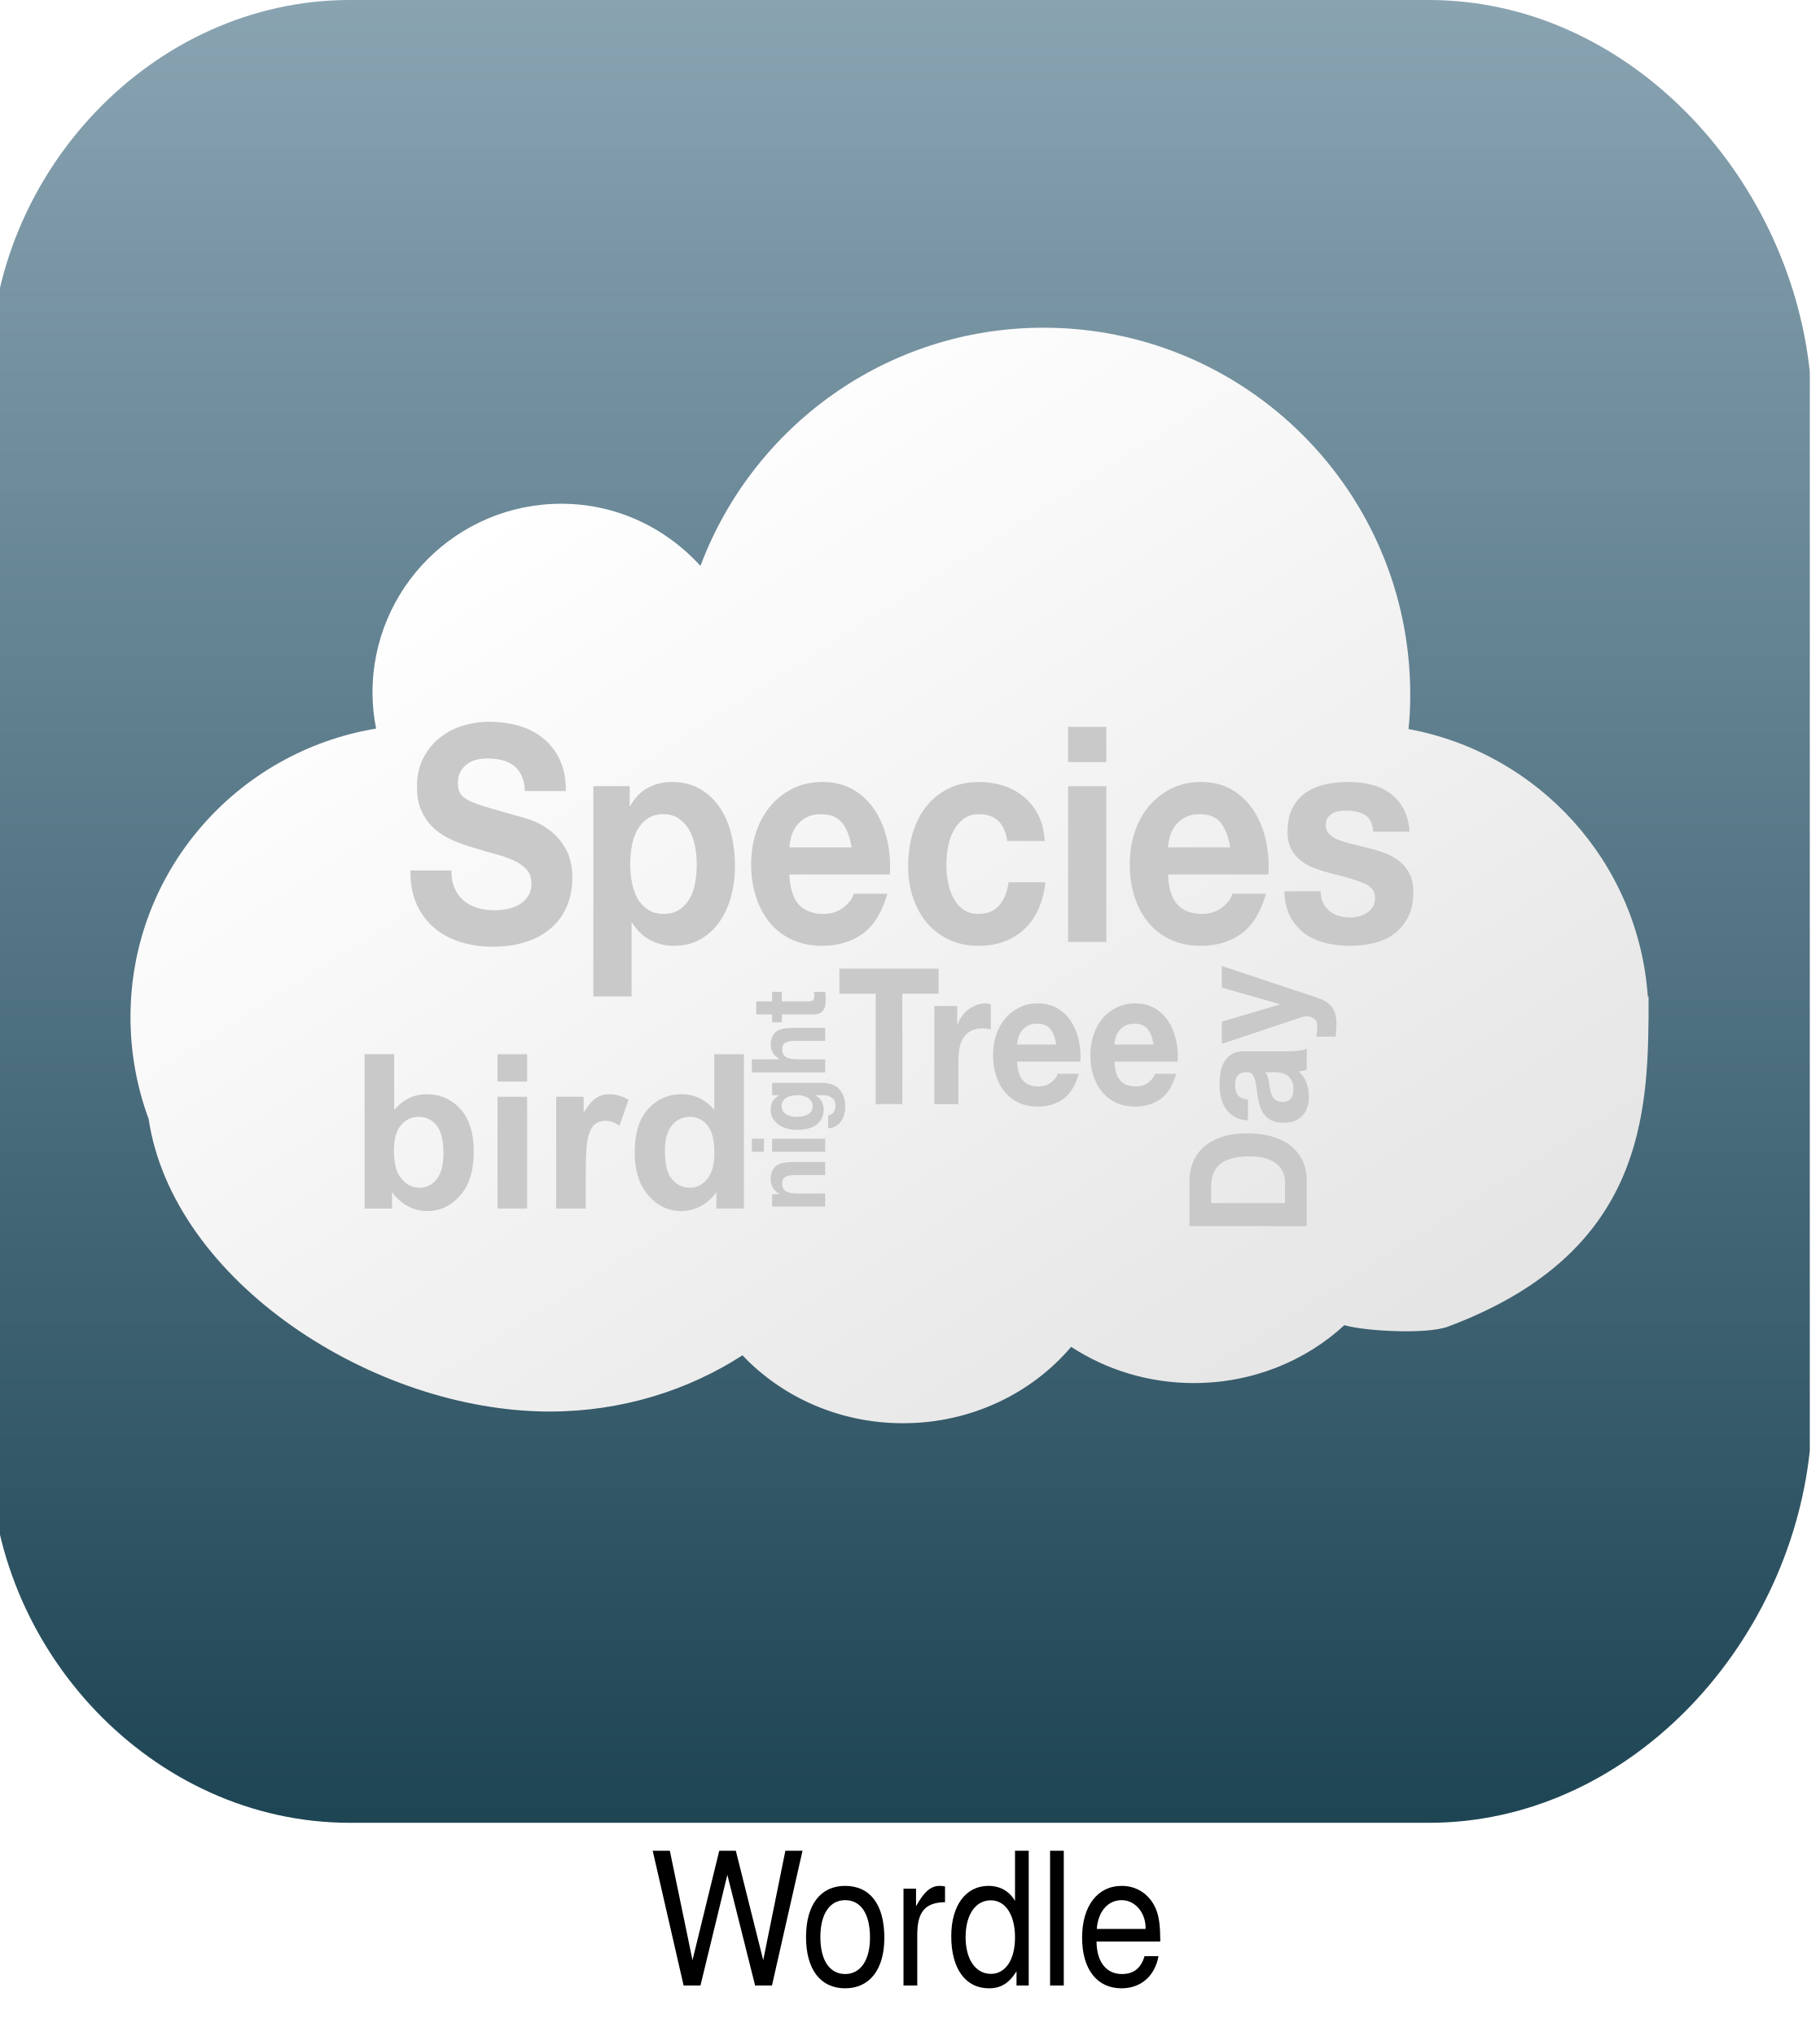
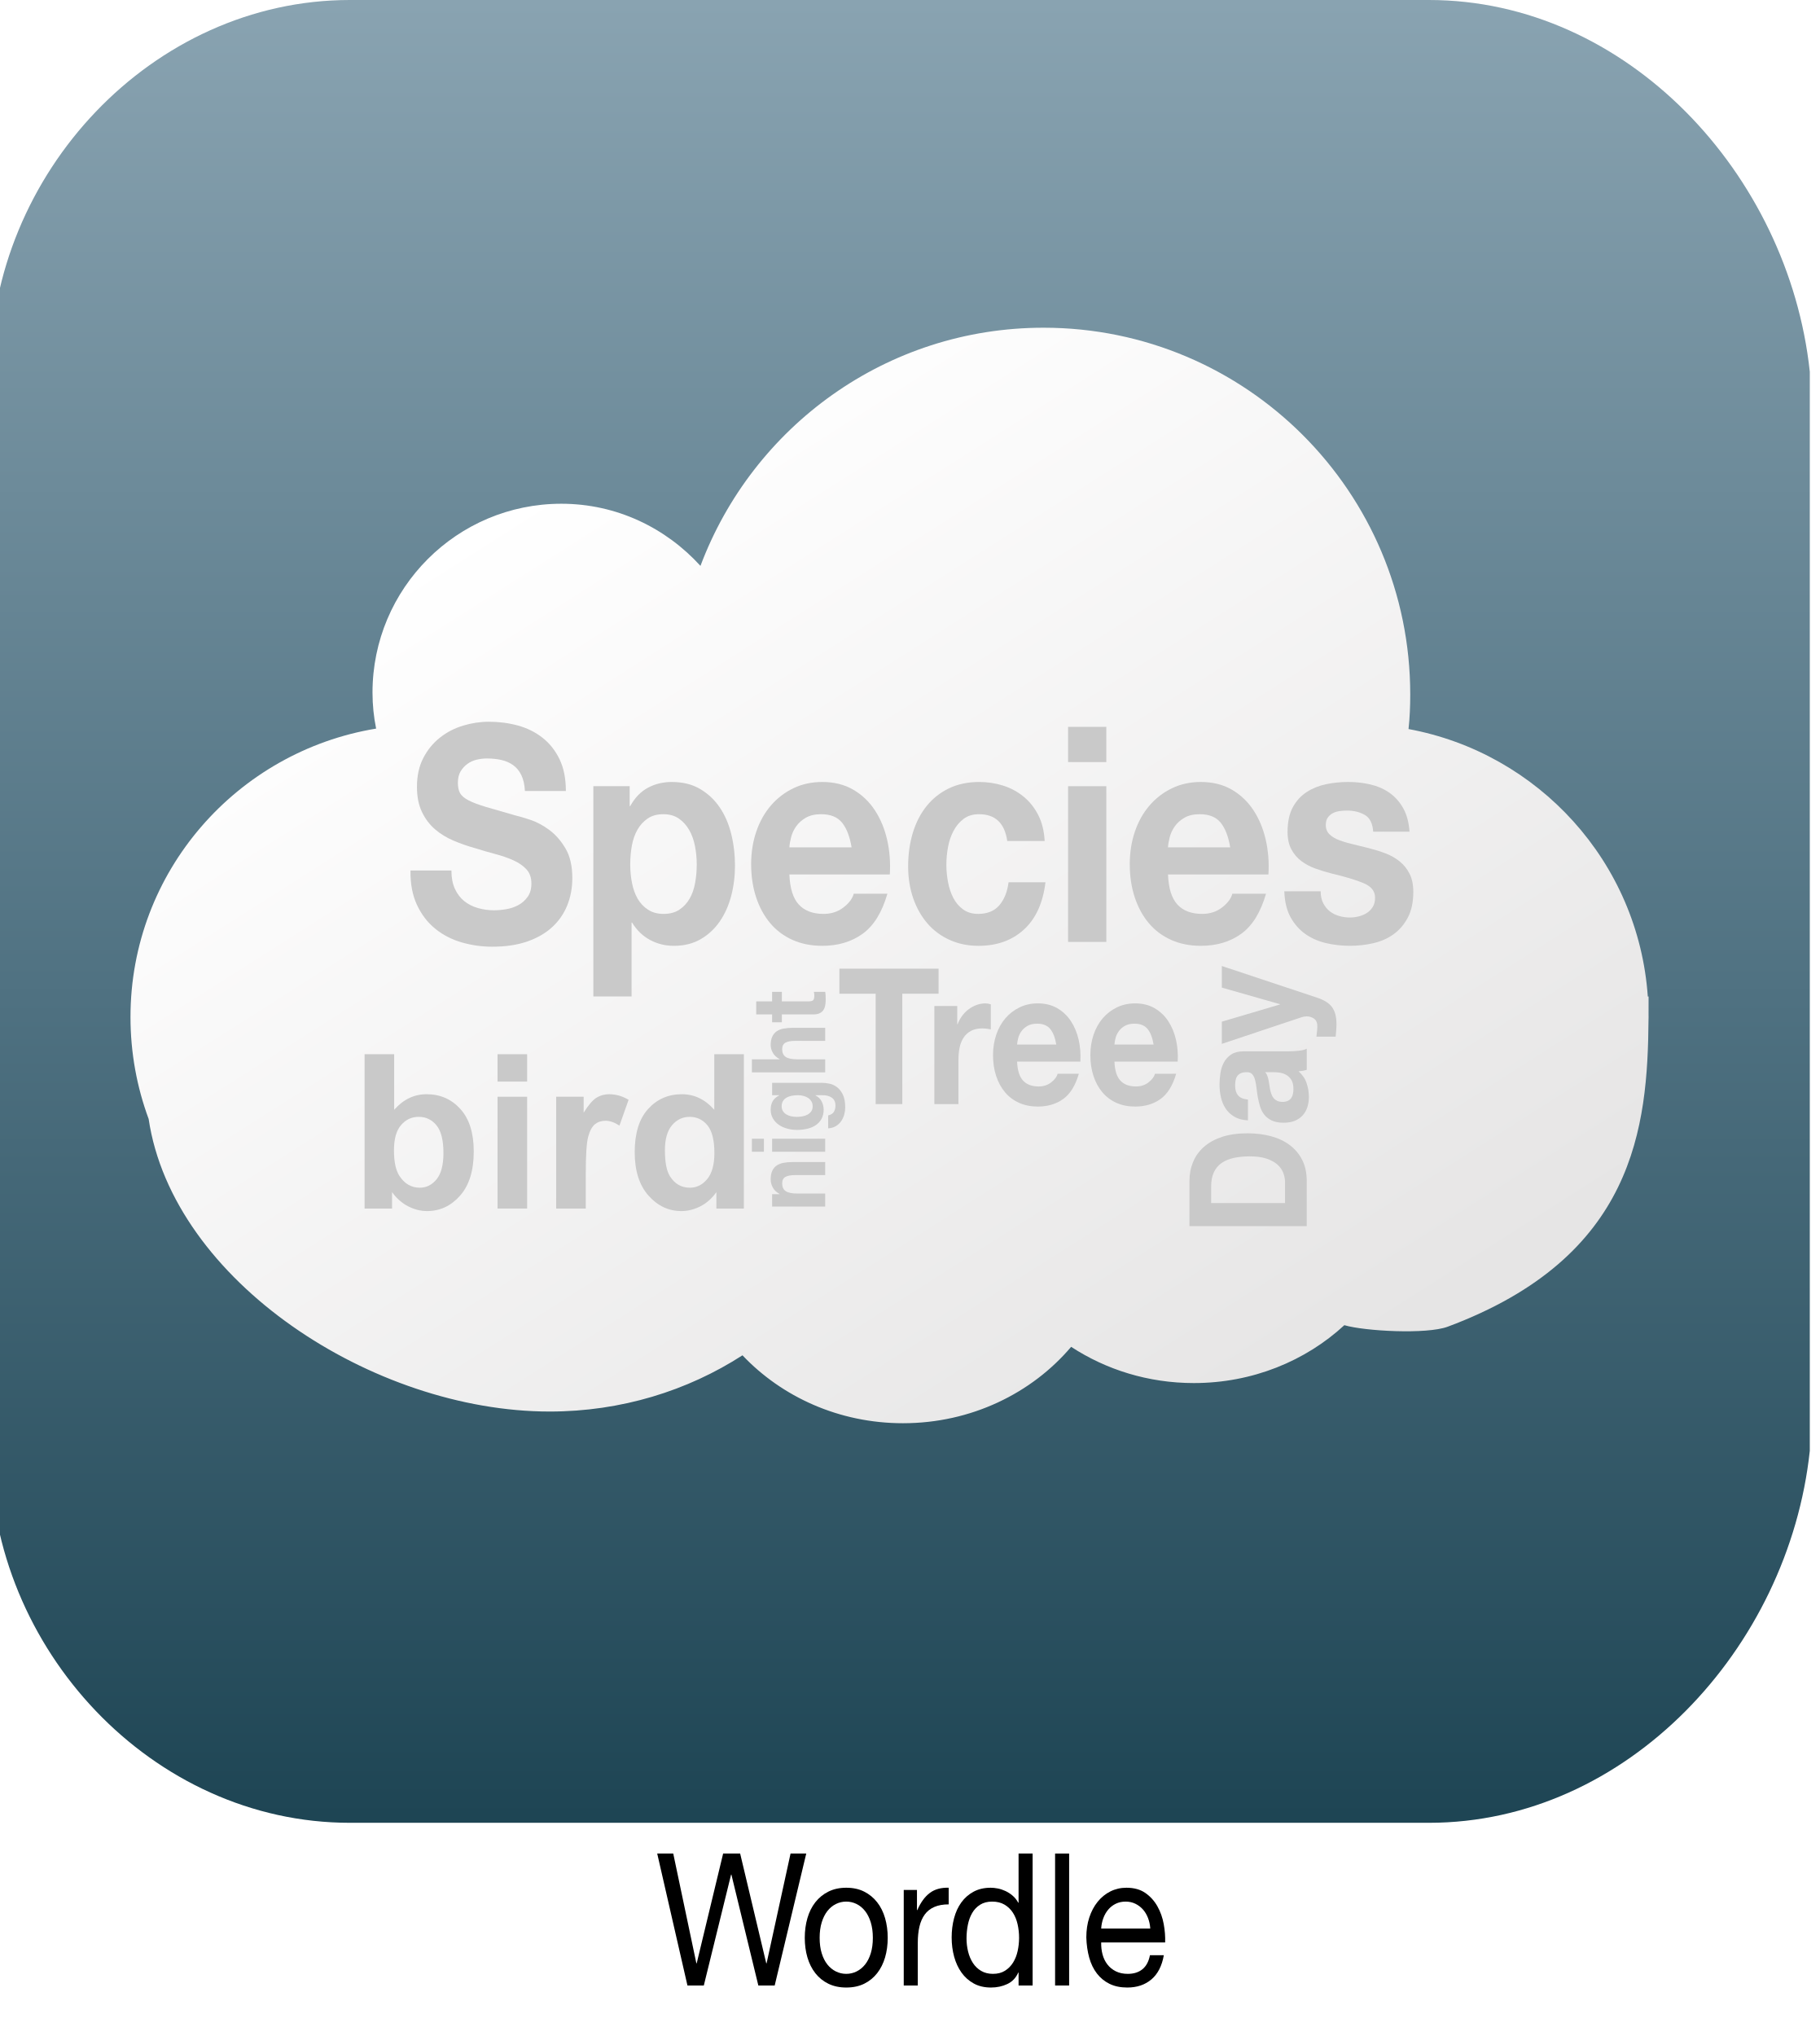
<svg xmlns="http://www.w3.org/2000/svg" version="1.1" x="0px" y="0px" width="354.49px" height="396.611px" viewBox="0 0 354.49 396.611" enable-background="new 0 0 354.49 396.611" xml:space="preserve">
  <g id="Background" display="none">
    <radialGradient id="SVGID_1_" cx="-834.142" cy="883.255" r="1113.658" gradientUnits="userSpaceOnUse">
      <stop offset="0" style="stop-color:#006594" />
      <stop offset="0.539" style="stop-color:#000B2A" />
      <stop offset="1" style="stop-color:#00232A" />
    </radialGradient>
    <rect x="-2114.142" y="-34.389" display="inline" fill="url(#SVGID_1_)" width="2560" height="1835.287" />
  </g>
  <g id="Layer_1" display="none">
</g>
  <g id="squares">
    <g>
      <linearGradient id="SVGID_2_" gradientUnits="userSpaceOnUse" x1="175.339" y1="0.534" x2="175.339" y2="353.93">
        <stop offset="0" style="stop-color:#89A3B1" />
        <stop offset="0.539" style="stop-color:#507282" />
        <stop offset="1" style="stop-color:#1E4554" />
      </linearGradient>
      <path fill="url(#SVGID_2_)" d="M352.583,282.624c-4.131,38.537-35.656,72.457-74.201,72.457H68.166    c-38.539,0-70.072-33.92-70.072-72.457V72.405C-1.906,33.865,29.627,0,68.166,0h210.216c38.545,0,70.07,33.865,74.201,72.405    V282.624z" />
      <g>
-         <linearGradient id="SVGID_3_" gradientUnits="userSpaceOnUse" x1="105.464" y1="94.141" x2="228.389" y2="287.449">
+         <linearGradient id="SVGID_3_" gradientUnits="userSpaceOnUse" x1="105.463" y1="94.14" x2="228.388" y2="287.448">
          <stop offset="0" style="stop-color:#FFFFFF" />
          <stop offset="1" style="stop-color:#E6E5E5" />
        </linearGradient>
        <path fill="url(#SVGID_3_)" d="M321.168,197.8c0.006-1.244,0.007-2.473,0.007-3.682l-0.152,0.009     c-1.813-26.183-21.305-47.429-46.616-52.109c0.245-2.216,0.334-4.477,0.334-6.742c0-39.47-31.979-71.438-71.438-71.438     c-30.629,0-56.67,19.294-66.84,46.396c-6.719-7.385-16.318-12.105-27.102-12.105c-20.326,0-36.791,16.459-36.791,36.79     c0,2.405,0.246,4.732,0.705,7.011c-27.114,4.47-47.854,27.849-47.854,56.189c0,6.983,1.253,13.669,3.539,19.852     c4.698,31.559,43.737,56.995,78.129,56.995c13.947,0,26.873-4.059,37.559-10.953c7.672,8.096,18.818,13.23,31.268,13.23     c13.274,0,25.091-5.829,32.765-14.881c6.782,4.438,15.012,7.057,23.904,7.057c11.425,0,21.768-4.309,29.321-11.274     c3.962,1.168,16.04,1.823,20.134,0.296c36.477-13.605,38.954-38.873,39.122-59.816c0.002-0.169,0.013-0.336,0.013-0.505     C321.175,198.012,321.168,197.906,321.168,197.8z" />
        <g>
          <g>
            <path fill="#C9C9C9" d="M88.629,173.157c0.454,0.979,1.058,1.77,1.811,2.375c0.751,0.607,1.634,1.057,2.649,1.35       c1.014,0.293,2.062,0.441,3.147,0.441c0.734,0,1.521-0.068,2.36-0.207c0.84-0.137,1.627-0.4,2.361-0.791       s1.346-0.93,1.836-1.613c0.489-0.684,0.734-1.555,0.734-2.611c0-1.135-0.323-2.053-0.971-2.758       c-0.647-0.703-1.495-1.291-2.544-1.76c-1.05-0.469-2.239-0.881-3.567-1.232c-1.33-0.352-2.676-0.742-4.04-1.174       c-1.399-0.391-2.763-0.869-4.092-1.438c-1.329-0.566-2.519-1.299-3.567-2.199s-1.897-2.025-2.545-3.373       c-0.647-1.35-0.97-2.982-0.97-4.9c0-2.15,0.41-4.018,1.232-5.604c0.821-1.584,1.896-2.904,3.227-3.959       c1.329-1.057,2.833-1.838,4.512-2.348c1.679-0.508,3.357-0.762,5.036-0.762c1.959,0,3.838,0.244,5.64,0.732       c1.801,0.49,3.401,1.281,4.801,2.377c1.398,1.096,2.509,2.492,3.331,4.195c0.821,1.701,1.233,3.764,1.233,6.189h-7.975       c-0.07-1.252-0.307-2.289-0.708-3.109c-0.402-0.822-0.937-1.467-1.601-1.938c-0.665-0.469-1.426-0.801-2.282-0.996       c-0.857-0.195-1.792-0.293-2.807-0.293c-0.665,0-1.329,0.078-1.993,0.234c-0.665,0.156-1.269,0.43-1.811,0.82       c-0.542,0.393-0.988,0.881-1.338,1.467c-0.35,0.588-0.524,1.33-0.524,2.23c0,0.82,0.14,1.486,0.42,1.994       c0.279,0.51,0.83,0.979,1.652,1.408c0.821,0.432,1.959,0.861,3.41,1.291c1.451,0.432,3.349,0.979,5.692,1.643       c0.699,0.156,1.67,0.439,2.911,0.852c1.241,0.41,2.475,1.064,3.699,1.965c1.224,0.9,2.282,2.104,3.174,3.607       c0.892,1.508,1.338,3.434,1.338,5.779c0,1.918-0.333,3.697-0.997,5.34c-0.665,1.643-1.652,3.061-2.964,4.254       s-2.938,2.121-4.879,2.787c-1.941,0.664-4.189,0.996-6.741,0.996c-2.064,0-4.066-0.283-6.007-0.85       c-1.941-0.566-3.655-1.457-5.142-2.67c-1.487-1.213-2.668-2.758-3.541-4.635c-0.875-1.877-1.295-4.107-1.26-6.689h7.975       C87.947,170.985,88.174,172.178,88.629,173.157z" />
            <path fill="#C9C9C9" d="M122.676,153.149v3.873h0.105c0.909-1.643,2.063-2.836,3.462-3.58c1.398-0.742,2.938-1.113,4.617-1.113       c2.133,0,3.969,0.449,5.509,1.35c1.538,0.898,2.814,2.092,3.829,3.578s1.766,3.217,2.256,5.191       c0.489,1.977,0.734,4.041,0.734,6.191c0,2.033-0.245,3.988-0.734,5.867c-0.49,1.877-1.232,3.539-2.229,4.987       c-0.997,1.447-2.238,2.602-3.725,3.461c-1.487,0.861-3.227,1.291-5.22,1.291c-1.679,0-3.227-0.381-4.644-1.145       c-1.416-0.762-2.579-1.885-3.488-3.373h-0.105v14.375h-7.449v-40.954H122.676z M132.355,177.204       c0.821-0.547,1.486-1.26,1.993-2.141s0.866-1.906,1.076-3.08s0.314-2.365,0.314-3.578s-0.114-2.406-0.341-3.58       c-0.229-1.174-0.604-2.219-1.128-3.139c-0.524-0.918-1.198-1.662-2.021-2.23c-0.821-0.566-1.827-0.85-3.016-0.85       c-1.226,0-2.248,0.283-3.069,0.85c-0.822,0.568-1.487,1.301-1.994,2.201s-0.865,1.936-1.075,3.109s-0.314,2.387-0.314,3.639       c0,1.213,0.113,2.404,0.341,3.578c0.227,1.174,0.595,2.199,1.102,3.08s1.181,1.594,2.02,2.141       c0.84,0.549,1.854,0.822,3.043,0.822C130.51,178.026,131.533,177.752,132.355,177.204z" />
            <path fill="#C9C9C9" d="M155.623,176.208c1.118,1.213,2.728,1.818,4.826,1.818c1.503,0,2.798-0.42,3.882-1.262       c1.084-0.84,1.749-1.73,1.994-2.67h6.558c-1.049,3.639-2.658,6.241-4.826,7.805c-2.169,1.564-4.793,2.346-7.87,2.346       c-2.134,0-4.058-0.381-5.771-1.145c-1.714-0.762-3.166-1.848-4.354-3.256c-1.189-1.409-2.107-3.09-2.754-5.045       c-0.647-1.955-0.971-4.107-0.971-6.455c0-2.268,0.332-4.379,0.997-6.336c0.664-1.955,1.608-3.646,2.833-5.074       c1.224-1.428,2.684-2.553,4.38-3.375c1.696-0.82,3.576-1.23,5.64-1.23c2.309,0,4.319,0.498,6.033,1.496       c1.714,0.996,3.122,2.338,4.224,4.018c1.102,1.684,1.896,3.6,2.387,5.75c0.489,2.152,0.664,4.4,0.524,6.748h-19.568       C153.892,173.04,154.503,174.995,155.623,176.208z M164.043,160.249c-0.892-1.094-2.248-1.643-4.066-1.643       c-1.188,0-2.177,0.225-2.964,0.674c-0.787,0.451-1.416,1.008-1.889,1.672c-0.472,0.666-0.805,1.371-0.996,2.113       c-0.193,0.744-0.307,1.408-0.342,1.994h12.119C165.556,162.948,164.935,161.344,164.043,160.249z" />
            <path fill="#C9C9C9" d="M190.719,158.606c-1.189,0-2.187,0.303-2.99,0.908c-0.805,0.607-1.461,1.391-1.968,2.348       c-0.507,0.959-0.865,2.016-1.075,3.168c-0.21,1.154-0.314,2.299-0.314,3.434c0,1.094,0.104,2.209,0.314,3.344       s0.551,2.162,1.023,3.08c0.472,0.92,1.109,1.672,1.915,2.258c0.804,0.588,1.783,0.881,2.938,0.881       c1.783,0,3.156-0.557,4.118-1.672s1.565-2.611,1.81-4.488h7.188c-0.49,4.029-1.889,7.1-4.196,9.211       c-2.309,2.113-5.265,3.168-8.866,3.168c-2.029,0-3.892-0.381-5.588-1.145c-1.696-0.762-3.14-1.826-4.328-3.197       c-1.189-1.368-2.116-3-2.78-4.899c-0.665-1.896-0.997-3.98-0.997-6.248c0-2.348,0.307-4.527,0.919-6.543       c0.611-2.014,1.512-3.754,2.701-5.221c1.188-1.467,2.641-2.611,4.354-3.434c1.713-0.82,3.673-1.23,5.876-1.23       c1.608,0,3.156,0.234,4.643,0.703s2.815,1.184,3.987,2.143s2.125,2.15,2.859,3.578s1.154,3.119,1.259,5.074h-7.292       C195.737,160.346,193.901,158.606,190.719,158.606z" />
            <path fill="#C9C9C9" d="M208.084,148.456v-6.865h7.449v6.865H208.084z M215.533,153.149v30.334h-7.449v-30.334H215.533z" />
            <path fill="#C9C9C9" d="M229.384,176.208c1.118,1.213,2.728,1.818,4.826,1.818c1.503,0,2.798-0.42,3.882-1.262       c1.084-0.84,1.749-1.73,1.994-2.67h6.558c-1.049,3.639-2.658,6.241-4.826,7.805c-2.169,1.564-4.793,2.346-7.87,2.346       c-2.134,0-4.058-0.381-5.771-1.145c-1.714-0.762-3.166-1.848-4.354-3.256c-1.189-1.409-2.107-3.09-2.754-5.045       c-0.647-1.955-0.971-4.107-0.971-6.455c0-2.268,0.332-4.379,0.997-6.336c0.664-1.955,1.608-3.646,2.833-5.074       c1.224-1.428,2.684-2.553,4.38-3.375c1.696-0.82,3.576-1.23,5.64-1.23c2.309,0,4.319,0.498,6.033,1.496       c1.714,0.996,3.122,2.338,4.224,4.018c1.102,1.684,1.896,3.6,2.387,5.75c0.489,2.152,0.664,4.4,0.524,6.748h-19.568       C227.652,173.04,228.264,174.995,229.384,176.208z M237.804,160.249c-0.892-1.094-2.248-1.643-4.066-1.643       c-1.188,0-2.177,0.225-2.964,0.674c-0.787,0.451-1.416,1.008-1.889,1.672c-0.472,0.666-0.805,1.371-0.996,2.113       c-0.193,0.744-0.307,1.408-0.342,1.994h12.119C239.316,162.948,238.695,161.344,237.804,160.249z" />
            <path fill="#C9C9C9" d="M257.791,175.944c0.332,0.645,0.761,1.172,1.285,1.584c0.524,0.41,1.128,0.713,1.81,0.908       c0.683,0.198,1.391,0.295,2.125,0.295c0.524,0,1.075-0.068,1.652-0.208c0.577-0.137,1.102-0.352,1.574-0.645       c0.472-0.293,0.865-0.684,1.181-1.174c0.314-0.488,0.472-1.104,0.472-1.848c0-1.252-0.743-2.189-2.229-2.816       c-1.487-0.625-3.56-1.252-6.217-1.877c-1.085-0.273-2.143-0.596-3.174-0.969c-1.032-0.371-1.95-0.859-2.755-1.467       c-0.805-0.605-1.451-1.369-1.94-2.287c-0.49-0.92-0.734-2.045-0.734-3.375c0-1.955,0.341-3.559,1.022-4.811       c0.683-1.252,1.582-2.238,2.702-2.963c1.119-0.723,2.378-1.232,3.777-1.525c1.398-0.293,2.833-0.439,4.302-0.439       s2.894,0.156,4.275,0.469s2.614,0.842,3.699,1.584c1.083,0.744,1.984,1.73,2.701,2.963s1.146,2.787,1.285,4.664h-7.082       c-0.104-1.604-0.647-2.688-1.626-3.256c-0.979-0.566-2.134-0.852-3.463-0.852c-0.42,0-0.875,0.029-1.364,0.088       c-0.49,0.059-0.936,0.188-1.338,0.383s-0.743,0.479-1.022,0.85c-0.28,0.373-0.42,0.871-0.42,1.496       c0,0.744,0.244,1.35,0.734,1.82c0.489,0.469,1.128,0.85,1.915,1.143c0.787,0.295,1.687,0.559,2.702,0.793       c1.014,0.234,2.046,0.49,3.095,0.762c1.084,0.275,2.142,0.607,3.174,0.998c1.031,0.391,1.949,0.91,2.755,1.555       c0.804,0.646,1.45,1.447,1.94,2.406c0.489,0.959,0.734,2.141,0.734,3.549c0,1.994-0.358,3.668-1.075,5.018       c-0.717,1.348-1.652,2.434-2.807,3.256c-1.154,0.82-2.475,1.398-3.961,1.73c-1.487,0.332-2.999,0.498-4.538,0.498       c-1.573,0-3.113-0.176-4.616-0.527c-1.505-0.352-2.842-0.939-4.014-1.76c-1.172-0.822-2.134-1.908-2.886-3.256       c-0.752-1.35-1.163-3.042-1.232-5.077h7.082C257.292,174.526,257.458,175.297,257.791,175.944z" />
          </g>
          <g>
            <path fill="#C9C9C9" d="M163.53,193.575v-4.877h19.325v4.877h-7.069v21.502H170.6v-21.502H163.53z" />
            <path fill="#C9C9C9" d="M186.489,195.976v3.547h0.066c0.22-0.59,0.518-1.139,0.892-1.645c0.375-0.504,0.804-0.936,1.289-1.293       c0.484-0.355,1.002-0.633,1.553-0.83c0.55-0.197,1.123-0.297,1.718-0.297c0.308,0,0.649,0.062,1.023,0.186v4.877       c-0.22-0.049-0.484-0.092-0.792-0.129c-0.31-0.037-0.606-0.057-0.893-0.057c-0.858,0-1.586,0.162-2.18,0.48       c-0.595,0.32-1.074,0.758-1.438,1.312s-0.622,1.201-0.776,1.939s-0.231,1.539-0.231,2.4v8.609h-4.69v-19.102H186.489z" />
            <path fill="#C9C9C9" d="M199.308,210.495c0.704,0.764,1.718,1.146,3.039,1.146c0.946,0,1.762-0.266,2.444-0.795       s1.101-1.09,1.255-1.682h4.13c-0.661,2.291-1.674,3.93-3.039,4.914c-1.366,0.986-3.018,1.479-4.955,1.479       c-1.344,0-2.556-0.24-3.635-0.721s-1.993-1.164-2.741-2.051c-0.749-0.887-1.327-1.945-1.734-3.178       c-0.408-1.23-0.611-2.586-0.611-4.064c0-1.428,0.209-2.758,0.628-3.988c0.418-1.232,1.013-2.297,1.783-3.197       c0.771-0.898,1.69-1.605,2.759-2.123s2.252-0.777,3.552-0.777c1.453,0,2.72,0.314,3.799,0.943       c1.078,0.627,1.966,1.471,2.659,2.531c0.693,1.059,1.194,2.266,1.503,3.619c0.309,1.355,0.418,2.771,0.33,4.25h-12.321       C198.217,208.501,198.603,209.731,199.308,210.495z M204.609,200.446c-0.562-0.689-1.415-1.035-2.561-1.035       c-0.749,0-1.371,0.143-1.866,0.426s-0.892,0.635-1.189,1.053c-0.297,0.42-0.507,0.863-0.628,1.33       c-0.121,0.469-0.192,0.887-0.214,1.256h7.631C205.562,202.146,205.171,201.136,204.609,200.446z" />
            <path fill="#C9C9C9" d="M218.27,210.495c0.704,0.764,1.718,1.146,3.039,1.146c0.946,0,1.762-0.266,2.444-0.795       s1.101-1.09,1.255-1.682h4.13c-0.661,2.291-1.674,3.93-3.039,4.914c-1.366,0.986-3.018,1.479-4.955,1.479       c-1.344,0-2.556-0.24-3.635-0.721s-1.993-1.164-2.741-2.051c-0.749-0.887-1.327-1.945-1.734-3.178       c-0.408-1.23-0.611-2.586-0.611-4.064c0-1.428,0.209-2.758,0.628-3.988c0.418-1.232,1.013-2.297,1.783-3.197       c0.771-0.898,1.69-1.605,2.759-2.123s2.252-0.777,3.552-0.777c1.453,0,2.72,0.314,3.799,0.943       c1.078,0.627,1.966,1.471,2.659,2.531c0.693,1.059,1.194,2.266,1.503,3.619c0.309,1.355,0.418,2.771,0.33,4.25h-12.321       C217.179,208.501,217.564,209.731,218.27,210.495z M223.571,200.446c-0.562-0.689-1.415-1.035-2.561-1.035       c-0.749,0-1.371,0.143-1.866,0.426s-0.892,0.635-1.189,1.053c-0.297,0.42-0.507,0.863-0.628,1.33       c-0.121,0.469-0.192,0.887-0.214,1.256h7.631C224.523,202.146,224.133,201.136,223.571,200.446z" />
          </g>
          <g>
            <path fill="#C9C9C9" d="M231.729,230.038c0-1.316,0.234-2.543,0.704-3.678c0.469-1.135,1.173-2.117,2.111-2.947       c0.939-0.83,2.112-1.479,3.521-1.945s3.062-0.701,4.96-0.701c1.664,0,3.2,0.191,4.607,0.572       c1.408,0.383,2.624,0.959,3.648,1.73c1.023,0.773,1.829,1.736,2.416,2.891s0.88,2.514,0.88,4.078v8.812h-22.848V230.038z        M250.354,230.353c0-0.648-0.117-1.277-0.353-1.889c-0.234-0.611-0.624-1.154-1.168-1.631s-1.253-0.859-2.128-1.145       c-0.874-0.287-1.941-0.43-3.2-0.43c-1.151,0-2.191,0.1-3.12,0.301c-0.928,0.199-1.722,0.529-2.384,0.986       c-0.661,0.459-1.168,1.064-1.52,1.818c-0.353,0.754-0.528,1.684-0.528,2.789v3.205h14.4V230.353z" />
            <path fill="#C9C9C9" d="M240.465,217.534c-0.704-0.42-1.269-0.953-1.695-1.604c-0.427-0.648-0.73-1.377-0.912-2.188       s-0.272-1.627-0.272-2.447c0-0.744,0.06-1.498,0.176-2.26c0.118-0.764,0.348-1.459,0.688-2.09       c0.342-0.629,0.816-1.145,1.424-1.545c0.608-0.4,1.414-0.6,2.416-0.6h8.608c0.747,0,1.461-0.039,2.144-0.115       c0.684-0.076,1.195-0.209,1.536-0.4v4.119c-0.256,0.078-0.517,0.139-0.784,0.188c-0.267,0.047-0.538,0.08-0.815,0.1       c0.747,0.648,1.27,1.412,1.567,2.289c0.299,0.877,0.448,1.773,0.448,2.689c0,0.705-0.096,1.363-0.288,1.975       s-0.49,1.145-0.896,1.602c-0.405,0.459-0.917,0.816-1.536,1.074s-1.354,0.385-2.208,0.385c-0.938,0-1.712-0.146-2.32-0.443       c-0.608-0.295-1.093-0.676-1.456-1.145c-0.362-0.467-0.635-1-0.815-1.602c-0.182-0.602-0.325-1.207-0.433-1.816       c-0.106-0.611-0.191-1.211-0.256-1.803s-0.16-1.117-0.288-1.574s-0.314-0.82-0.56-1.088c-0.245-0.266-0.603-0.391-1.072-0.371       c-0.49,0-0.88,0.07-1.168,0.215c-0.288,0.143-0.512,0.334-0.672,0.572s-0.267,0.514-0.32,0.83       c-0.053,0.314-0.08,0.652-0.08,1.016c0,0.801,0.192,1.43,0.576,1.889c0.384,0.457,1.024,0.725,1.92,0.801v4.062       C242.055,218.192,241.169,217.954,240.465,217.534z M246.881,209.507c0.097,0.258,0.177,0.535,0.24,0.83       c0.064,0.297,0.117,0.605,0.16,0.93c0.043,0.326,0.096,0.65,0.16,0.975c0.063,0.305,0.149,0.605,0.256,0.9       c0.106,0.297,0.251,0.553,0.432,0.773c0.182,0.219,0.411,0.395,0.688,0.529c0.277,0.133,0.629,0.199,1.056,0.199       c0.405,0,0.747-0.066,1.024-0.199c0.277-0.135,0.496-0.316,0.655-0.545c0.16-0.229,0.272-0.496,0.336-0.801       c0.064-0.305,0.097-0.619,0.097-0.943c0-0.803-0.149-1.422-0.448-1.861c-0.299-0.438-0.656-0.762-1.072-0.973       c-0.416-0.209-0.837-0.338-1.264-0.387c-0.427-0.047-0.768-0.07-1.024-0.07h-1.695       C246.652,209.036,246.785,209.251,246.881,209.507z" />
            <path fill="#C9C9C9" d="M259.505,196.188c0.576,0.783,0.864,1.869,0.864,3.262c0,0.42-0.016,0.834-0.048,1.244       c-0.032,0.412-0.069,0.826-0.112,1.246h-3.744c0.043-0.383,0.085-0.773,0.128-1.174s0.054-0.801,0.032-1.201       c-0.063-0.535-0.299-0.93-0.704-1.188s-0.854-0.387-1.344-0.387c-0.362,0-0.704,0.057-1.024,0.172l-15.52,5.18v-4.322       l11.328-3.348v-0.057l-11.328-3.232v-4.207l18.592,6.18C257.969,194.796,258.929,195.407,259.505,196.188z" />
          </g>
          <g>
            <path fill="#C9C9C9" d="M150.424,232.624h1.439v-0.055c-0.6-0.322-1.036-0.738-1.31-1.252c-0.273-0.512-0.41-1.037-0.41-1.572       c0-0.68,0.104-1.238,0.311-1.674c0.206-0.434,0.493-0.777,0.859-1.027c0.367-0.25,0.813-0.426,1.34-0.527       c0.527-0.102,1.11-0.152,1.75-0.152h6.36v2.539h-5.84c-0.854,0-1.49,0.119-1.91,0.357c-0.42,0.24-0.63,0.662-0.63,1.27       c0,0.693,0.229,1.193,0.689,1.504c0.46,0.309,1.218,0.465,2.271,0.465h5.42v2.539h-10.34V232.624z" />
            <path fill="#C9C9C9" d="M148.823,224.362h-2.34v-2.541h2.34V224.362z M150.424,221.821h10.34v2.541h-10.34V221.821z" />
            <path fill="#C9C9C9" d="M161.523,211.083c0.533,0.102,1.03,0.318,1.49,0.652s0.85,0.816,1.17,1.449       c0.32,0.631,0.48,1.479,0.48,2.539c0,0.453-0.063,0.916-0.19,1.387s-0.323,0.9-0.59,1.287s-0.61,0.709-1.03,0.965       c-0.42,0.258-0.923,0.402-1.51,0.439v-2.521c0.533-0.119,0.903-0.352,1.11-0.697c0.206-0.346,0.31-0.746,0.31-1.199       c0-0.715-0.24-1.236-0.72-1.564c-0.48-0.328-1.087-0.486-1.82-0.475h-1.36v0.037c0.547,0.273,0.95,0.664,1.21,1.17       c0.261,0.508,0.391,1.041,0.391,1.602c0,0.691-0.137,1.287-0.41,1.787c-0.273,0.502-0.646,0.912-1.12,1.234       c-0.473,0.322-1.026,0.559-1.66,0.707c-0.633,0.148-1.303,0.223-2.01,0.223c-0.667,0-1.31-0.086-1.93-0.258       c-0.62-0.174-1.167-0.428-1.641-0.762c-0.473-0.332-0.85-0.748-1.13-1.242s-0.42-1.064-0.42-1.707       c0-0.609,0.127-1.143,0.38-1.602c0.254-0.459,0.681-0.844,1.28-1.152v-0.037h-1.38v-2.414h9.68       C160.518,210.931,160.99,210.981,161.523,211.083z M158.084,214.562c-0.16-0.273-0.373-0.502-0.641-0.68       c-0.267-0.18-0.569-0.312-0.91-0.402c-0.34-0.09-0.696-0.135-1.069-0.135c-0.427,0-0.83,0.037-1.21,0.107       c-0.38,0.072-0.717,0.191-1.01,0.357c-0.294,0.168-0.527,0.389-0.7,0.662c-0.174,0.275-0.261,0.621-0.261,1.037       c0,0.357,0.08,0.664,0.24,0.922c0.16,0.256,0.377,0.471,0.65,0.643c0.273,0.174,0.587,0.299,0.939,0.377       c0.354,0.076,0.724,0.115,1.11,0.115c0.373,0,0.743-0.033,1.11-0.098c0.366-0.066,0.696-0.18,0.989-0.34       c0.294-0.162,0.534-0.373,0.721-0.635s0.279-0.59,0.279-0.984C158.323,215.151,158.244,214.835,158.084,214.562z" />
            <path fill="#C9C9C9" d="M146.483,206.353h5.38V206.3c-0.6-0.322-1.036-0.734-1.31-1.234c-0.273-0.502-0.41-0.99-0.41-1.467       c0-0.68,0.104-1.236,0.311-1.672c0.206-0.436,0.493-0.777,0.859-1.029c0.367-0.25,0.813-0.426,1.34-0.527       c0.527-0.1,1.11-0.15,1.75-0.15h6.36v2.539h-5.84c-0.854,0-1.49,0.119-1.91,0.357s-0.63,0.662-0.63,1.27       c0,0.691,0.229,1.191,0.689,1.502s1.218,0.465,2.271,0.465h5.42v2.539h-14.28V206.353z" />
            <path fill="#C9C9C9" d="M150.424,193.208h1.899v1.861h5.12c0.48,0,0.801-0.072,0.96-0.215c0.16-0.143,0.24-0.43,0.24-0.859       c0-0.143-0.007-0.279-0.02-0.41c-0.014-0.131-0.033-0.256-0.061-0.377h2.2c0.04,0.215,0.066,0.453,0.08,0.717       c0.013,0.262,0.02,0.518,0.02,0.768c0,0.395-0.029,0.768-0.09,1.119c-0.06,0.352-0.177,0.66-0.35,0.93       c-0.173,0.268-0.42,0.48-0.74,0.635s-0.74,0.232-1.26,0.232h-6.101v1.537h-1.899v-1.537h-3.101v-2.539h3.101V193.208z" />
          </g>
          <g>
            <path fill="#C9C9C9" d="M71.03,235.425V205.36h5.763v10.828c1.777-2.023,3.883-3.035,6.316-3.035       c2.652,0,4.847,0.961,6.583,2.881c1.736,1.922,2.604,4.68,2.604,8.275c0,3.719-0.886,6.582-2.656,8.592       s-3.92,3.016-6.449,3.016c-1.244,0-2.471-0.311-3.682-0.934c-1.209-0.621-2.252-1.541-3.127-2.758v3.199H71.03z        M76.752,224.063c0,2.256,0.355,3.924,1.066,5.004c0.998,1.531,2.324,2.297,3.979,2.297c1.271,0,2.354-0.543,3.25-1.631       c0.896-1.086,1.344-2.799,1.344-5.137c0-2.488-0.451-4.283-1.354-5.383c-0.902-1.102-2.058-1.652-3.466-1.652       c-1.381,0-2.529,0.537-3.445,1.611C77.21,220.245,76.752,221.876,76.752,224.063z" />
            <path fill="#C9C9C9" d="M96.932,210.692v-5.332h5.763v5.332H96.932z M96.932,235.425v-21.779h5.763v21.779H96.932z" />
            <path fill="#C9C9C9" d="M114.117,235.425h-5.763v-21.779h5.353v3.096c0.916-1.463,1.739-2.426,2.471-2.891       s1.562-0.697,2.492-0.697c1.312,0,2.577,0.361,3.794,1.086l-1.784,5.025c-0.971-0.629-1.873-0.943-2.707-0.943       c-0.807,0-1.49,0.223-2.051,0.666c-0.561,0.445-1.002,1.248-1.322,2.41c-0.322,1.162-0.482,3.596-0.482,7.301V235.425z" />
            <path fill="#C9C9C9" d="M144.92,235.425h-5.353v-3.199c-0.889,1.244-1.938,2.17-3.148,2.779       c-1.209,0.607-2.43,0.912-3.66,0.912c-2.502,0-4.645-1.008-6.43-3.025c-1.783-2.016-2.676-4.83-2.676-8.439       c0-3.691,0.868-6.496,2.604-8.418c1.736-1.92,3.931-2.881,6.583-2.881c2.434,0,4.539,1.012,6.316,3.035V205.36h5.763V235.425z        M129.539,224.063c0,2.324,0.321,4.006,0.964,5.045c0.93,1.504,2.229,2.256,3.896,2.256c1.326,0,2.454-0.564,3.384-1.691       c0.93-1.129,1.395-2.814,1.395-5.057c0-2.502-0.451-4.303-1.354-5.402c-0.902-1.102-2.058-1.652-3.466-1.652       c-1.367,0-2.512,0.545-3.436,1.631C130.001,220.28,129.539,221.903,129.539,224.063z" />
          </g>
        </g>
      </g>
    </g>
    <g>
-       <text transform="matrix(0.8942 0 0 1 126.4453 386.7734)" font-family="'HelveticaNeue'" font-size="36">Wordle</text>
+       <g>
+         <path d="M147.739,386.773l-5.247-21.6h-0.064l-5.312,21.6h-3.188l-5.891-25.704h3.123l4.506,21.384h0.064l5.15-21.384h3.316     l5.086,21.384h0.064l4.668-21.384h3.058l-6.148,25.704H147.739z" />
+         <path d="M157.3,373.651c0.344-1.188,0.857-2.22,1.545-3.096s1.534-1.566,2.543-2.07s2.168-0.756,3.477-0.756     c1.33,0,2.495,0.252,3.492,0.756c0.998,0.504,1.841,1.194,2.527,2.07c0.688,0.876,1.201,1.908,1.545,3.096     s0.516,2.466,0.516,3.834c0,1.368-0.172,2.641-0.516,3.816c-0.344,1.176-0.857,2.202-1.545,3.078     c-0.687,0.876-1.529,1.561-2.527,2.052c-0.997,0.491-2.162,0.738-3.492,0.738c-1.309,0-2.468-0.247-3.477-0.738     c-1.009-0.492-1.855-1.176-2.543-2.052c-0.688-0.876-1.201-1.902-1.545-3.078c-0.344-1.175-0.516-2.448-0.516-3.816     C156.784,376.118,156.956,374.839,157.3,373.651z M160.085,380.491c0.268,0.876,0.638,1.608,1.109,2.196     c0.473,0.588,1.025,1.038,1.658,1.35s1.304,0.468,2.012,0.468c0.709,0,1.379-0.156,2.012-0.468s1.186-0.762,1.658-1.35     c0.472-0.588,0.842-1.32,1.11-2.196c0.269-0.875,0.403-1.877,0.403-3.006c0-1.128-0.135-2.129-0.403-3.006     c-0.269-0.876-0.639-1.614-1.11-2.214c-0.473-0.6-1.025-1.056-1.658-1.368c-0.633-0.312-1.303-0.468-2.012-0.468     c-0.708,0-1.379,0.157-2.012,0.468c-0.633,0.312-1.186,0.769-1.658,1.368c-0.472,0.6-0.842,1.338-1.109,2.214     c-0.27,0.876-0.402,1.878-0.402,3.006C159.683,378.614,159.815,379.616,160.085,380.491z" />
+         <path d="M178.642,368.162v3.924h0.064c0.664-1.512,1.48-2.628,2.446-3.348c0.966-0.72,2.188-1.056,3.669-1.008v3.24     c-1.094,0-2.027,0.168-2.8,0.504s-1.396,0.828-1.867,1.476c-0.472,0.648-0.815,1.435-1.03,2.358s-0.322,1.986-0.322,3.186v8.28     h-2.736v-18.612H178.642z" />
+         <path d="M198.438,386.773v-2.52h-0.064c-0.451,1.032-1.158,1.776-2.125,2.232c-0.965,0.456-2.027,0.684-3.186,0.684     c-1.288,0-2.41-0.264-3.365-0.792s-1.748-1.236-2.381-2.124c-0.634-0.888-1.111-1.92-1.434-3.096     c-0.321-1.175-0.482-2.424-0.482-3.744s0.156-2.568,0.467-3.744c0.311-1.176,0.783-2.202,1.416-3.078     c0.633-0.875,1.428-1.571,2.383-2.088c0.955-0.516,2.064-0.774,3.332-0.774c0.428,0,0.89,0.048,1.383,0.144     c0.494,0.096,0.988,0.258,1.481,0.486c0.493,0.229,0.96,0.528,1.4,0.9c0.439,0.373,0.81,0.834,1.11,1.386h0.064v-9.576h2.736     v25.704H198.438z M188.604,380.167c0.203,0.828,0.516,1.566,0.934,2.214s0.955,1.165,1.609,1.548     c0.654,0.384,1.422,0.576,2.302,0.576c0.923,0,1.706-0.204,2.35-0.612c0.644-0.408,1.169-0.942,1.577-1.602     c0.408-0.66,0.703-1.41,0.885-2.25c0.183-0.84,0.274-1.692,0.274-2.556c0-0.912-0.097-1.794-0.29-2.646     c-0.193-0.852-0.498-1.602-0.917-2.25s-0.961-1.17-1.626-1.566s-1.471-0.594-2.414-0.594c-0.923,0-1.706,0.205-2.35,0.612     c-0.645,0.408-1.159,0.948-1.545,1.62c-0.387,0.672-0.666,1.44-0.838,2.304c-0.172,0.864-0.257,1.752-0.257,2.664     C188.299,378.494,188.4,379.339,188.604,380.167z" />
+         <path d="M208.288,361.069v25.704h-2.736v-25.704H208.288z" />
+         <path d="M224.318,385.585c-1.245,1.056-2.812,1.584-4.7,1.584c-1.33,0-2.484-0.24-3.46-0.72     c-0.978-0.479-1.798-1.152-2.462-2.016c-0.666-0.864-1.165-1.896-1.498-3.096c-0.332-1.2-0.52-2.508-0.562-3.924     c0-1.416,0.193-2.712,0.579-3.888c0.386-1.176,0.928-2.196,1.626-3.06c0.697-0.864,1.523-1.536,2.479-2.016     c0.955-0.479,2-0.72,3.139-0.72c1.48,0,2.709,0.342,3.686,1.026s1.76,1.554,2.35,2.61c0.59,1.057,0.998,2.208,1.223,3.456     c0.227,1.249,0.316,2.437,0.274,3.564h-12.458c-0.021,0.816,0.064,1.59,0.258,2.322c0.193,0.732,0.504,1.38,0.934,1.944     c0.429,0.564,0.977,1.014,1.642,1.35c0.665,0.336,1.448,0.504,2.351,0.504c1.158,0,2.107-0.3,2.848-0.9     c0.74-0.6,1.229-1.512,1.465-2.736h2.704C226.367,382.958,225.562,384.53,224.318,385.585z M223.658,373.633     c-0.247-0.648-0.579-1.206-0.997-1.674c-0.419-0.468-0.913-0.84-1.481-1.116c-0.569-0.275-1.196-0.414-1.883-0.414     c-0.708,0-1.347,0.139-1.915,0.414c-0.569,0.276-1.058,0.654-1.465,1.134c-0.408,0.48-0.73,1.038-0.966,1.674     c-0.237,0.636-0.376,1.314-0.419,2.034h9.561C224.05,374.965,223.905,374.281,223.658,373.633z" />
+       </g>
    </g>
  </g>
  <g id="guides">
</g>
  <g id="circles" display="none">
</g>
</svg>
